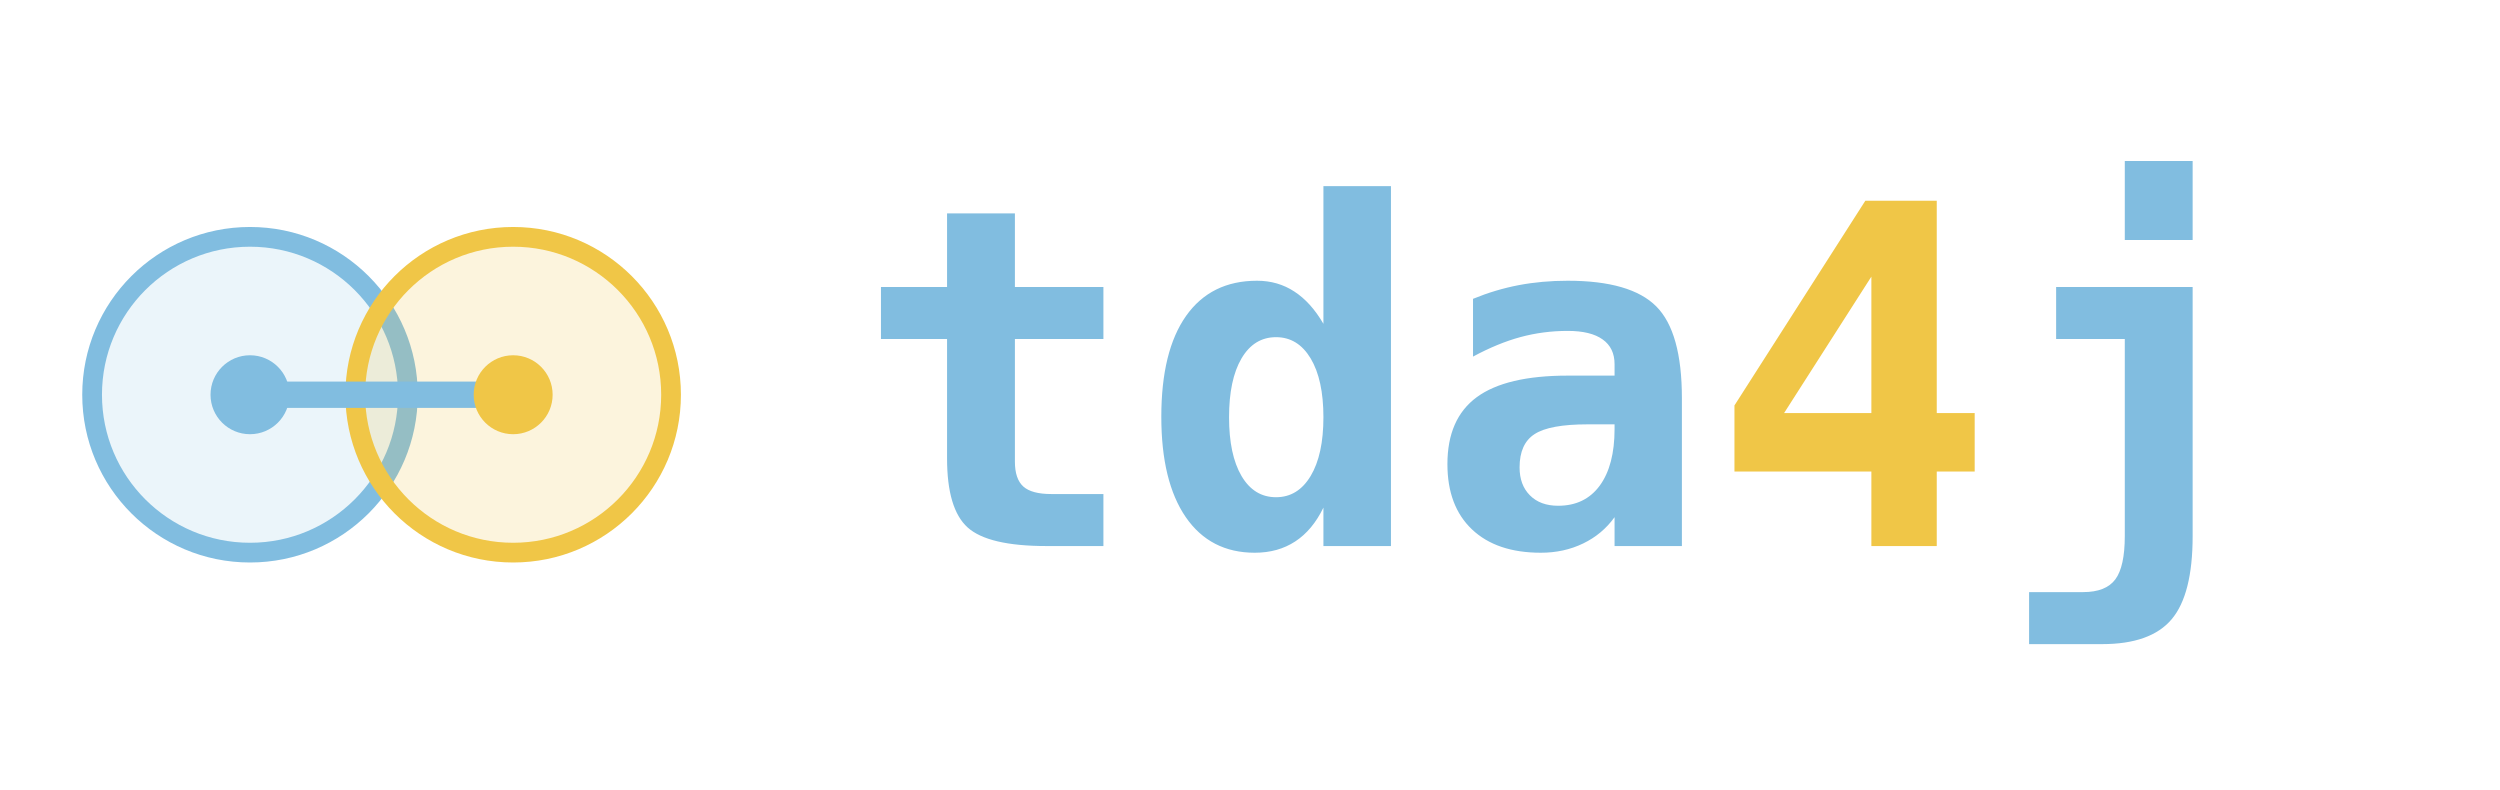
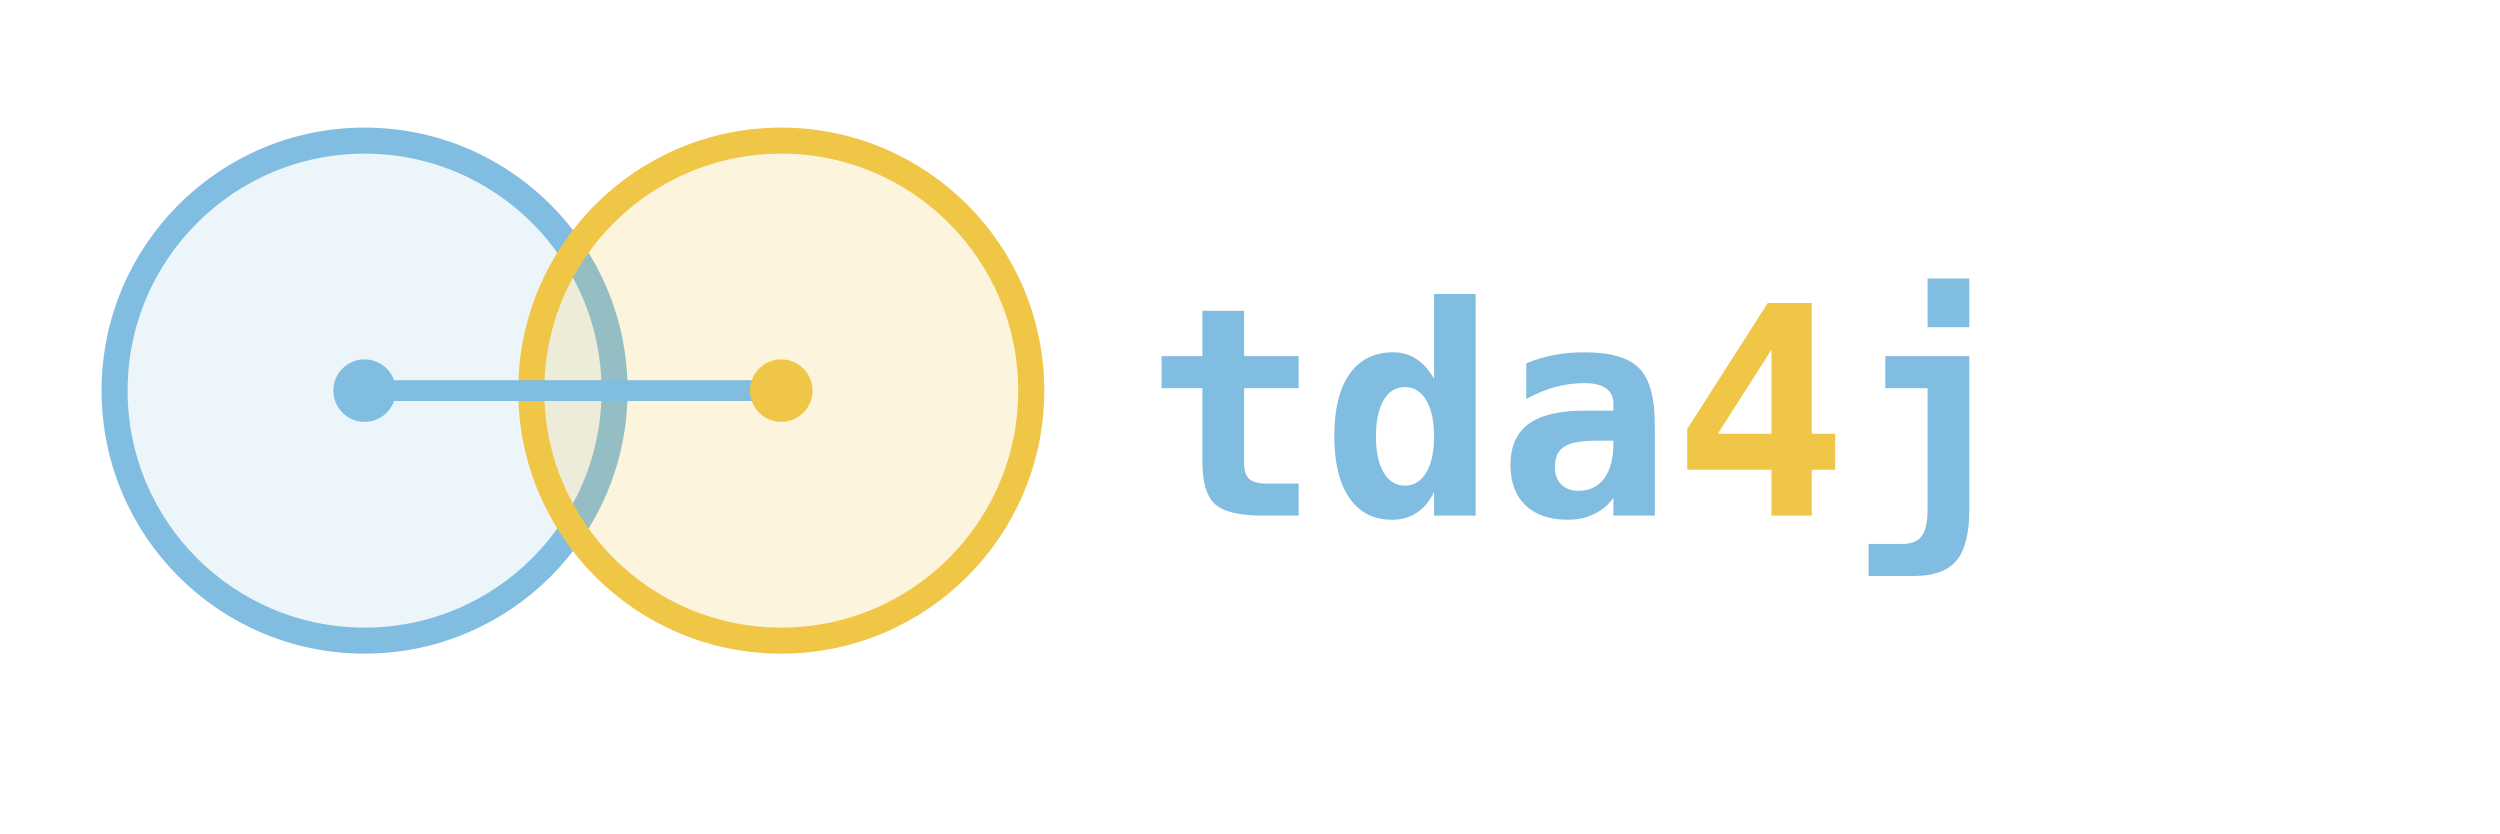
- <svg xmlns="http://www.w3.org/2000/svg" width="380" height="120" viewBox="0 0 380 120" role="img" aria-label="tda4j">
+ <svg xmlns="http://www.w3.org/2000/svg" width="480" height="160" viewBox="0 0 480 160" role="img" aria-label="tda4j">
  <style>text { font-family: 'JetBrains Mono', monospace; font-weight: 700; }</style>
-   <g transform="translate(8 10)">
-     <circle cx="30" cy="50" r="24" fill="#81bde0" fill-opacity="0.16" stroke="#81bde0" stroke-width="3" />
-     <circle cx="70" cy="50" r="24" fill="#f0c647" fill-opacity="0.18" stroke="#f0c647" stroke-width="3" />
-     <line x1="30" y1="50" x2="70" y2="50" stroke="#81bde0" stroke-width="4" />
-     <circle cx="30" cy="50" r="6" fill="#81bde0" />
-     <circle cx="70" cy="50" r="6" fill="#f0c647" />
+   <g transform="translate(50 15)">
+     <circle cx="20" cy="60" r="48" fill="#81bde0" fill-opacity="0.16" stroke="#81bde0" stroke-width="5" />
+     <circle cx="100" cy="60" r="48" fill="#f0c647" fill-opacity="0.18" stroke="#f0c647" stroke-width="5" />
+     <line x1="20" y1="60" x2="100" y2="60" stroke="#81bde0" stroke-width="4" />
+     <circle cx="20" cy="60" r="6" fill="#81bde0" />
+     <circle cx="100" cy="60" r="6" fill="#f0c647" />
  </g>
-   <text x="130" y="83" font-size="72" fill="#81bde0">tda<tspan fill="#f0c647">4</tspan>j</text>
+   <text x="220" y="99" font-size="56" fill="#81bde0">tda<tspan fill="#f0c647">4</tspan>j</text>
</svg>
